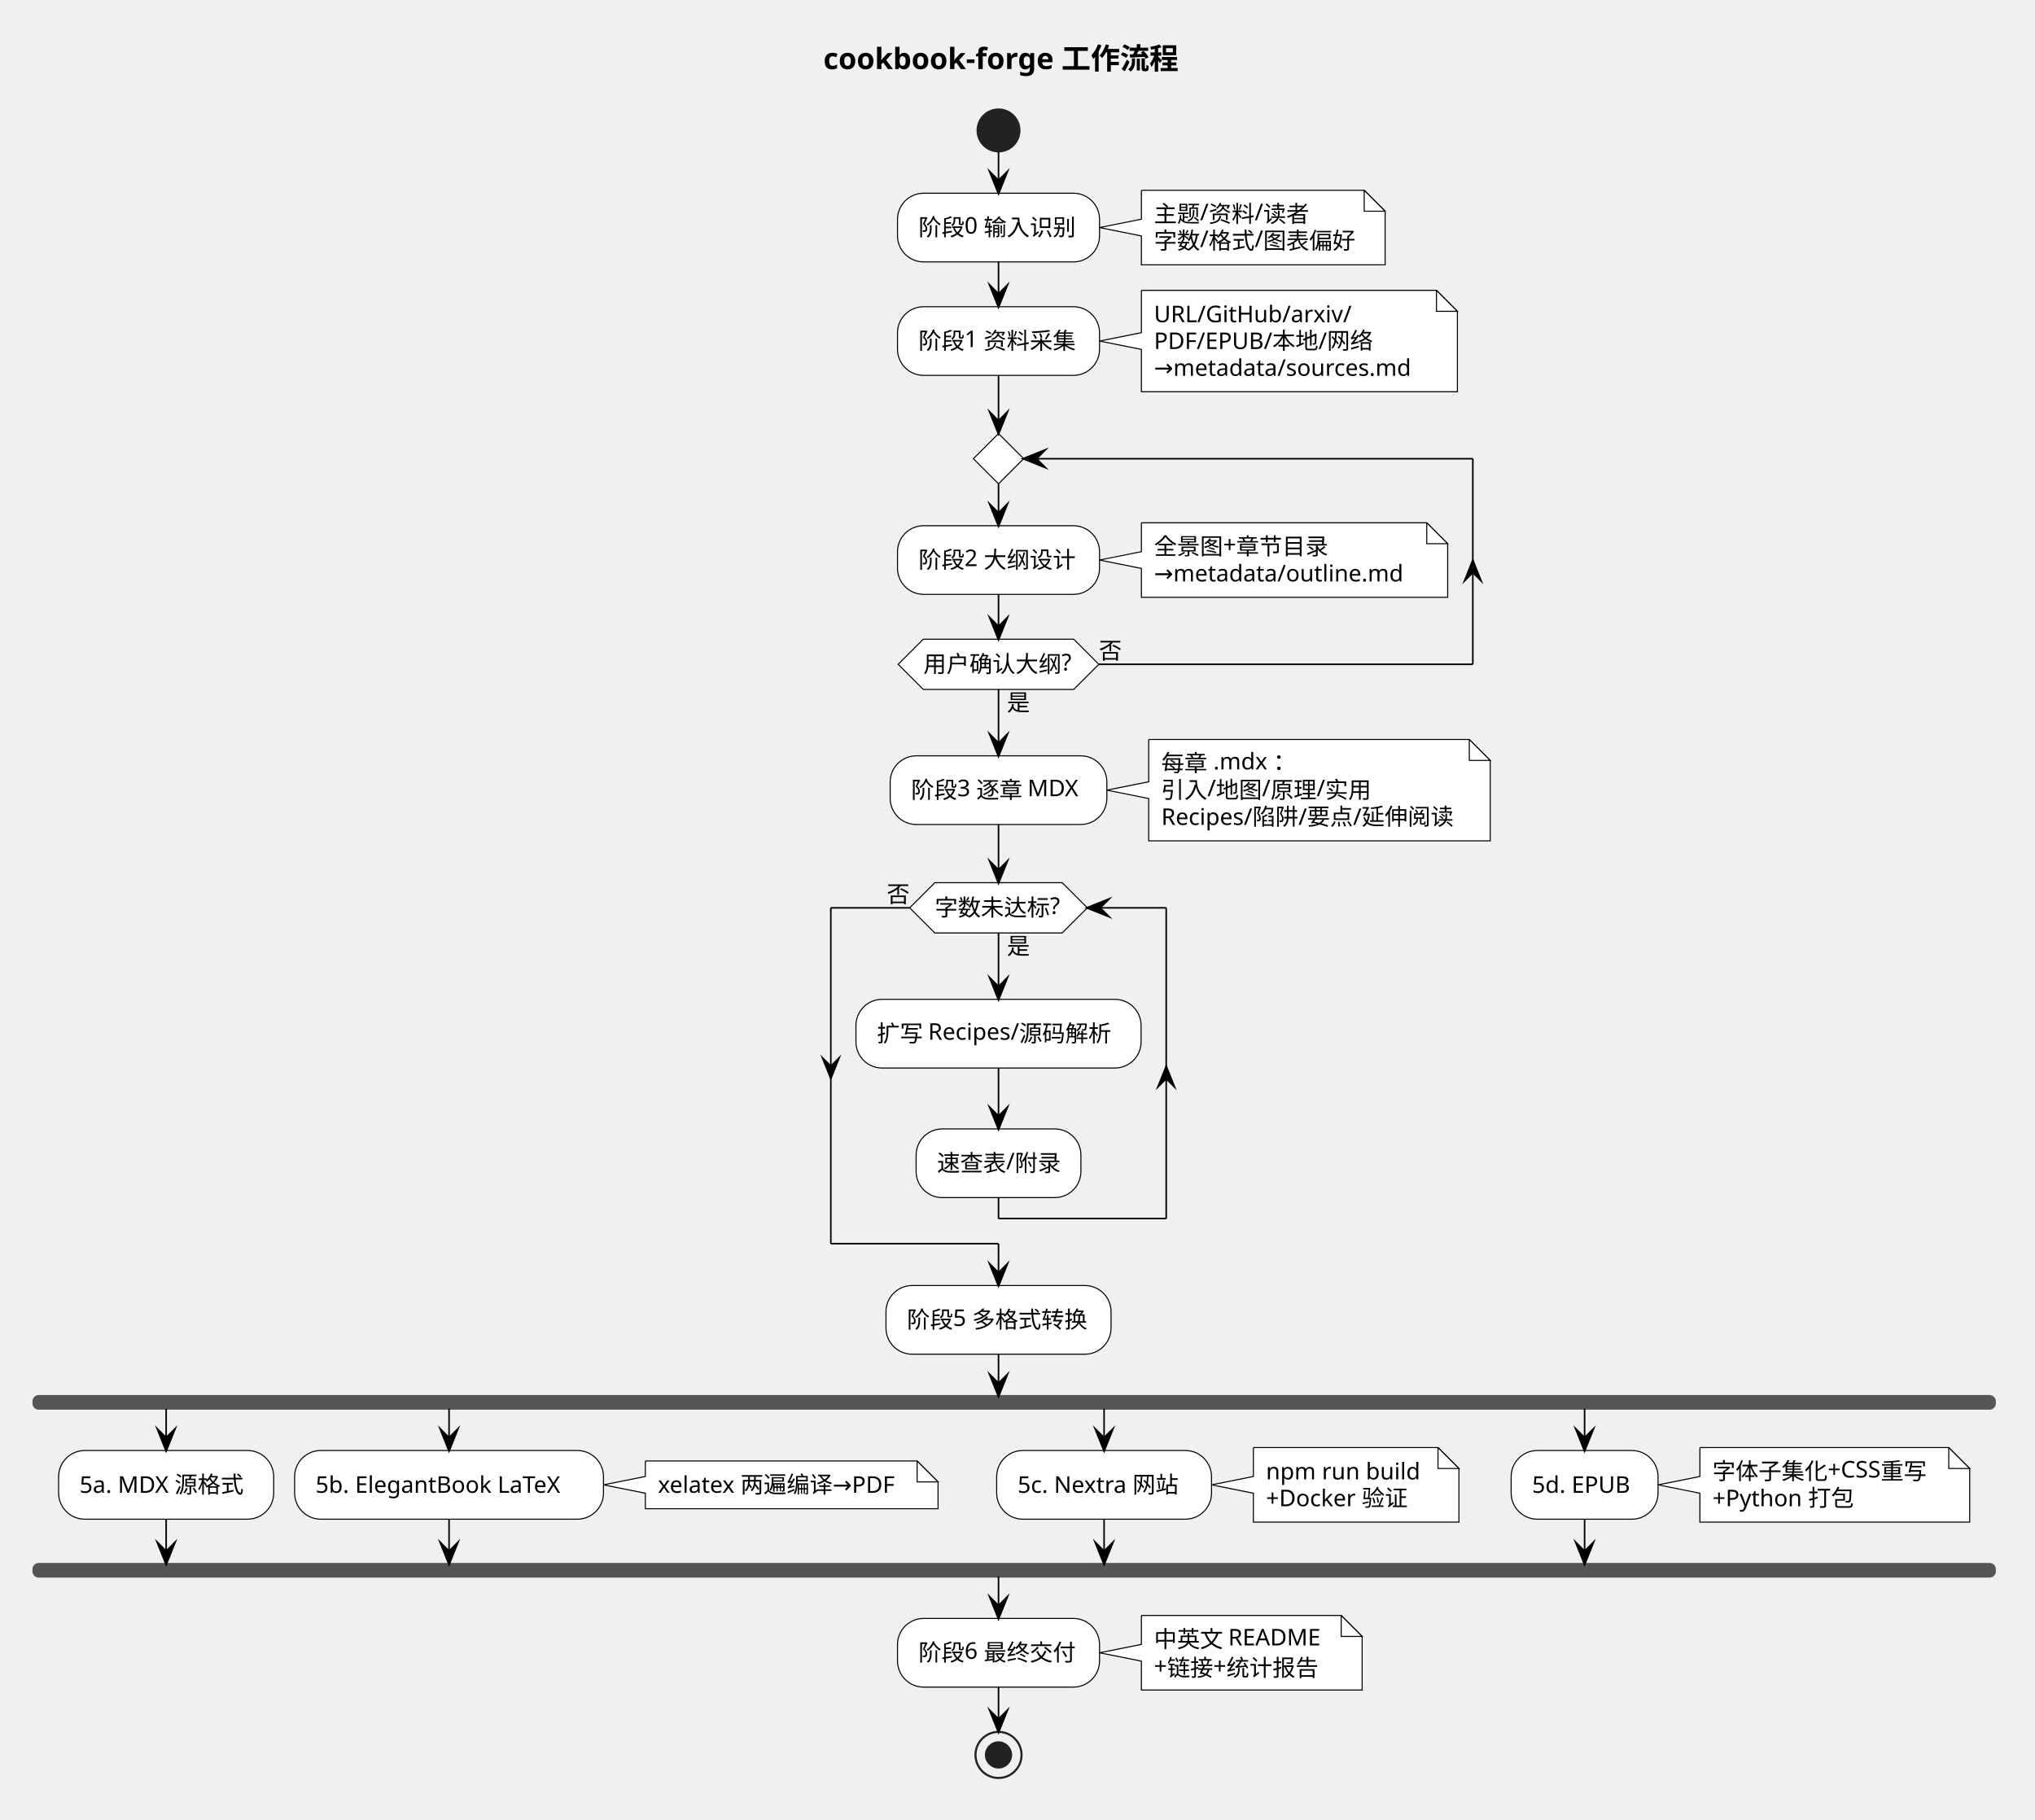
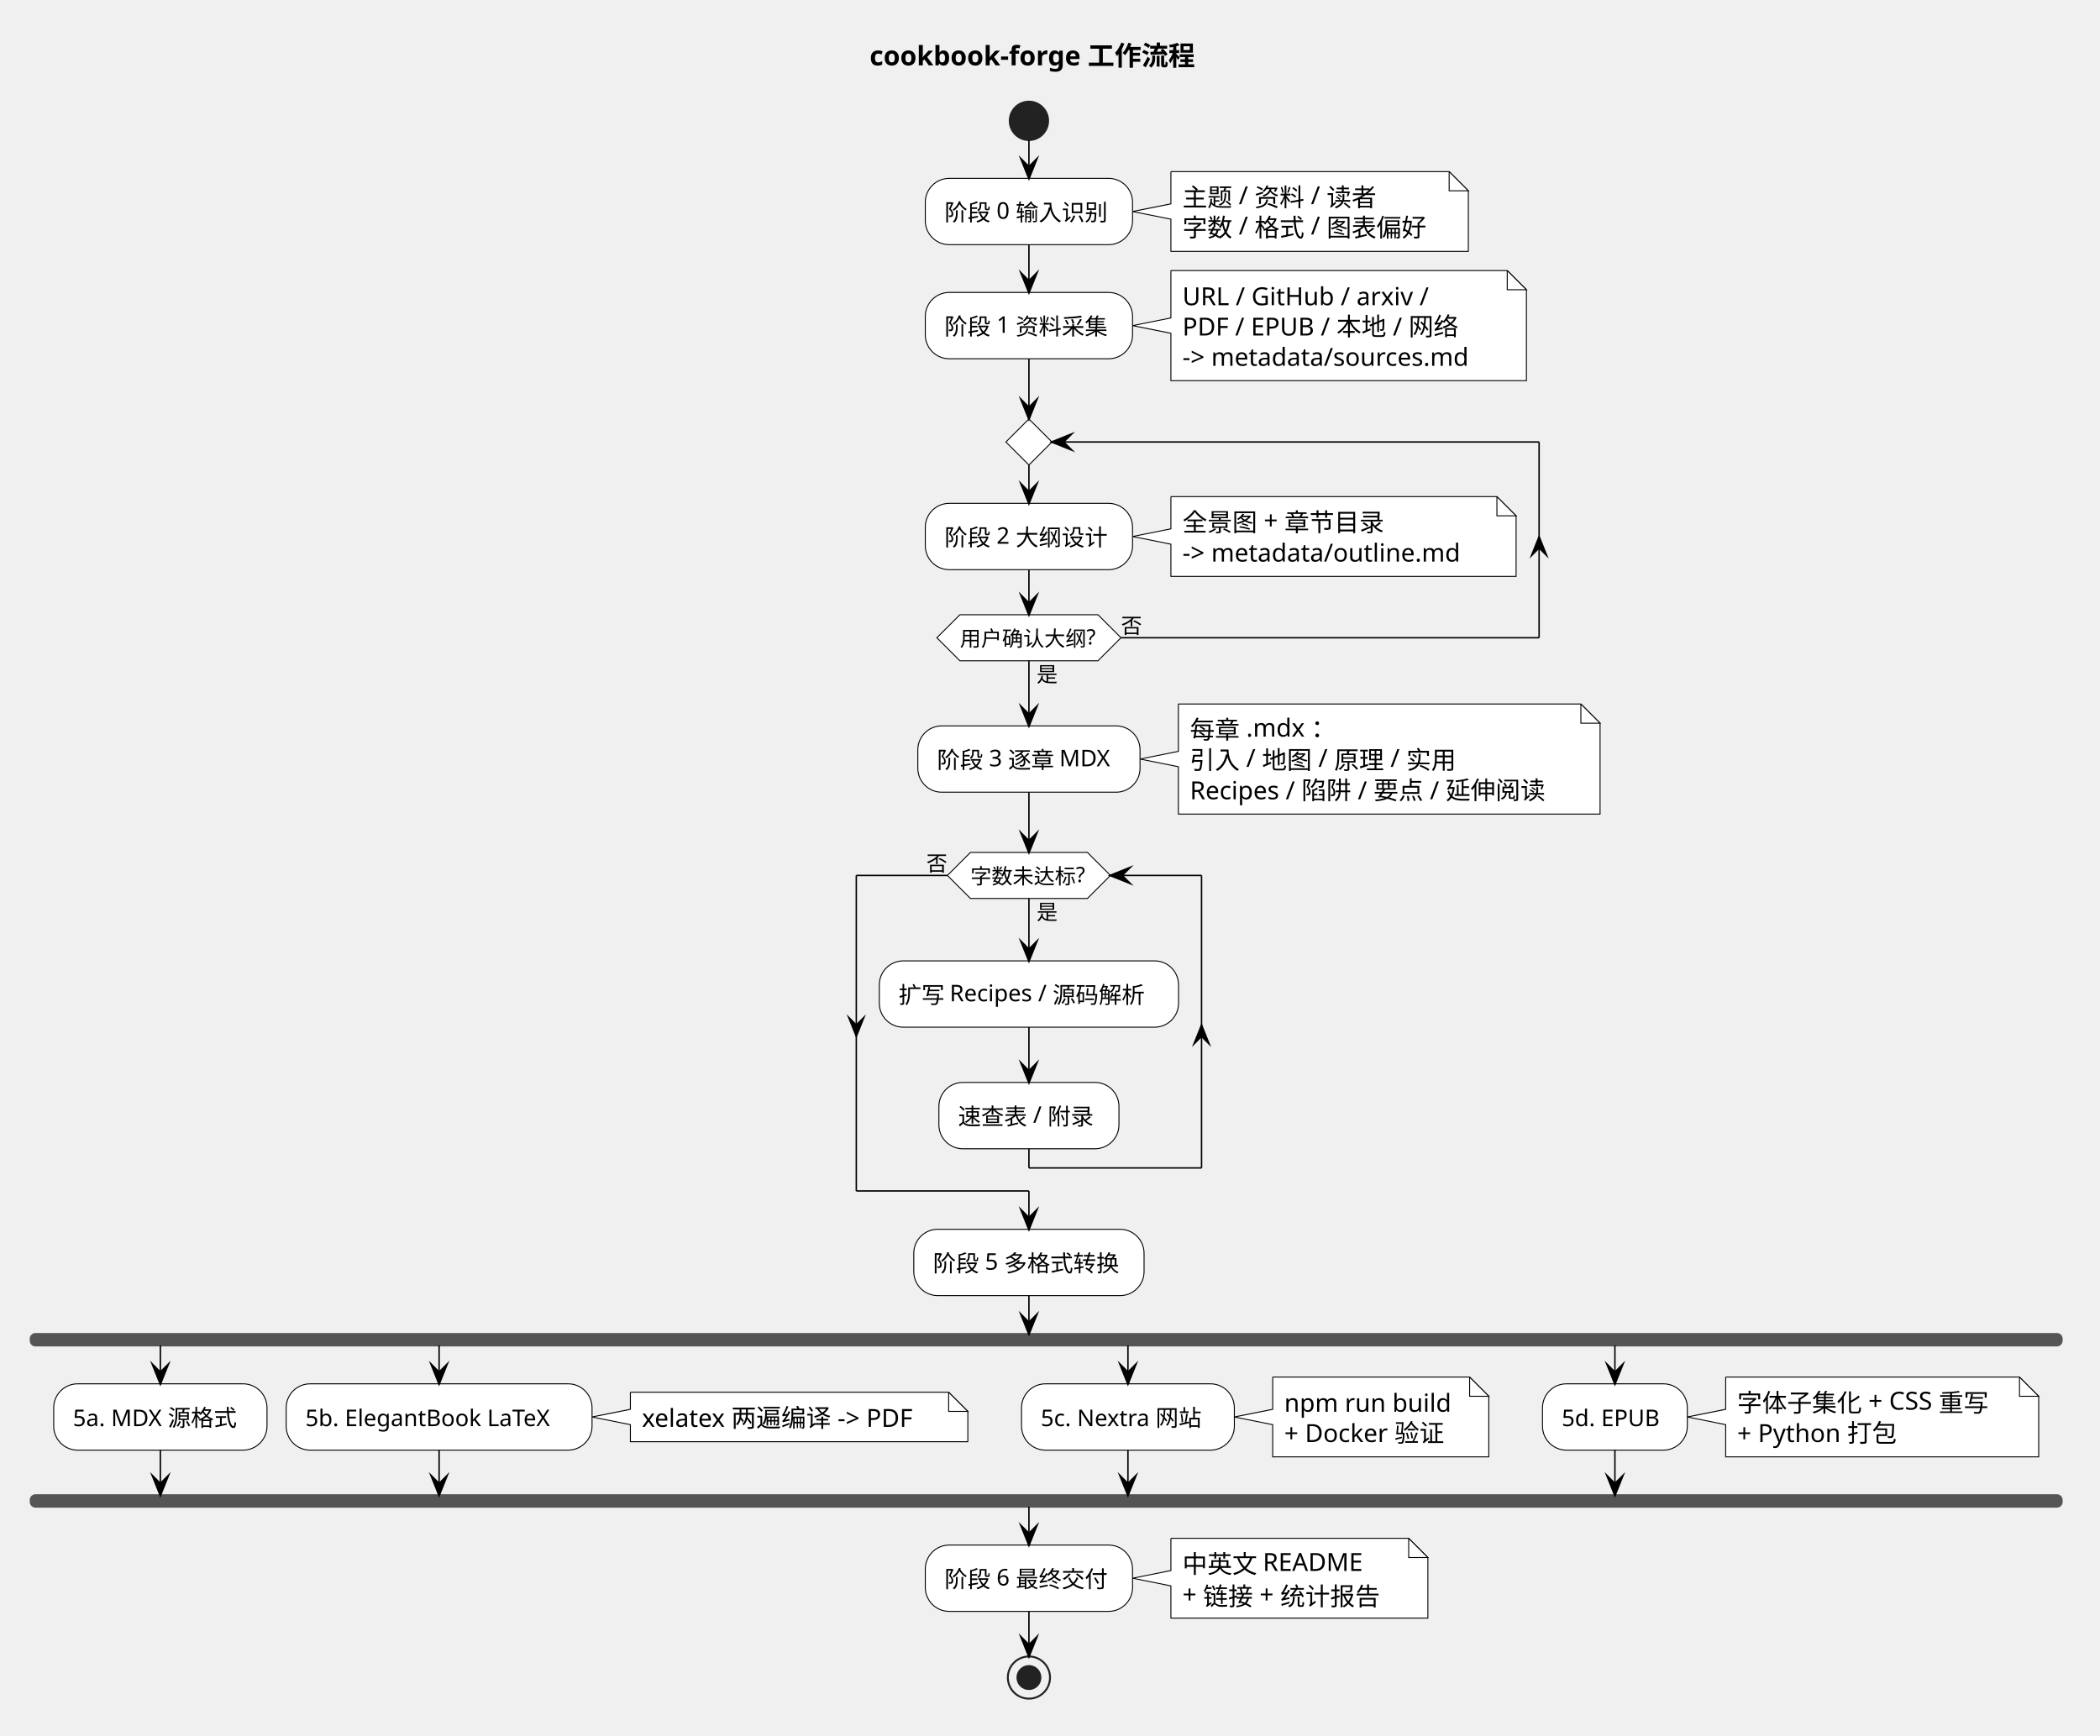
- <svg xmlns="http://www.w3.org/2000/svg" contentStyleType="text/css" data-diagram-type="ACTIVITY" height="869px" preserveAspectRatio="none" style="width:972px;height:869px;background:#FFFFFF;" version="1.1" viewBox="0 0 972 869" width="972px" zoomAndPan="magnify">
+ <svg xmlns="http://www.w3.org/2000/svg" contentStyleType="text/css" data-diagram-type="ACTIVITY" height="905px" preserveAspectRatio="none" style="width:1095px;height:905px;background:#FFFFFF;" version="1.1" viewBox="0 0 1095 905" width="1095px" zoomAndPan="magnify">
  <defs />
  <g>
-     <g class="title" data-source-line="17">
-       <text fill="#000000" font-family="'WenQuanYi Micro Hei'" font-size="14" font-weight="700" lengthAdjust="spacing" textLength="184.228" x="393.29" y="32.995">cookbook-forge 工作流程</text>
+     <g class="title" data-source-line="16">
+       <text fill="#000000" font-family="'WenQuanYi Micro Hei'" font-size="14" font-weight="700" lengthAdjust="spacing" textLength="186.081" x="453.471" y="34.075">cookbook-forge 工作流程</text>
    </g>
-     <ellipse cx="476.933" cy="62.297" fill="#222222" rx="10" ry="10" style="stroke:#222222;stroke-width:1;" />
-     <path d="M545.181,90.894 L545.181,104.699 L525.181,108.699 L545.181,112.699 L545.181,126.504 A0,0 0 0 0 545.181,126.504 L661.592,126.504 A0,0 0 0 0 661.592,126.504 L661.592,100.894 L651.592,90.894 L545.181,90.894 A0,0 0 0 0 545.181,90.894" fill="#FFFFFF" style="stroke:#000000;stroke-width:0.5;" />
-     <path d="M651.592,90.894 L651.592,100.894 L661.592,100.894 L651.592,90.894" fill="#FFFFFF" style="stroke:#000000;stroke-width:0.5;" />
-     <text fill="#000000" font-family="'WenQuanYi Micro Hei'" font-size="11" lengthAdjust="spacing" textLength="73.412" x="551.181" y="106.105">主题/资料/读者</text>
-     <text fill="#000000" font-family="'WenQuanYi Micro Hei'" font-size="11" lengthAdjust="spacing" textLength="95.412" x="551.181" y="118.91">字数/格式/图表偏好</text>
-     <rect fill="#FFFFFF" height="32.805" rx="12.5" ry="12.5" style="stroke:#000000;stroke-width:0.5;" width="96.495" x="428.686" y="92.297" />
-     <text fill="#000000" font-family="'WenQuanYi Micro Hei'" font-size="11" lengthAdjust="spacing" textLength="76.495" x="438.686" y="112.507">阶段0 输入识别</text>
-     <path d="M545.181,138.699 L545.181,158.906 L525.181,162.906 L545.181,166.906 L545.181,187.113 A0,0 0 0 0 545.181,187.113 L696.113,187.113 A0,0 0 0 0 696.113,187.113 L696.113,148.699 L686.113,138.699 L545.181,138.699 A0,0 0 0 0 545.181,138.699" fill="#FFFFFF" style="stroke:#000000;stroke-width:0.5;" />
-     <path d="M686.113,138.699 L686.113,148.699 L696.113,148.699 L686.113,138.699" fill="#FFFFFF" style="stroke:#000000;stroke-width:0.5;" />
-     <text fill="#000000" font-family="'WenQuanYi Micro Hei'" font-size="11" lengthAdjust="spacing" textLength="98.398" x="551.181" y="153.91">URL/GitHub/arxiv/</text>
-     <text fill="#000000" font-family="'WenQuanYi Micro Hei'" font-size="11" lengthAdjust="spacing" textLength="105.73" x="551.181" y="166.714">PDF/EPUB/本地/网络</text>
-     <text fill="#000000" font-family="'WenQuanYi Micro Hei'" font-size="11" lengthAdjust="spacing" textLength="129.932" x="551.181" y="179.519">→metadata/sources.md</text>
-     <rect fill="#FFFFFF" height="32.805" rx="12.5" ry="12.5" style="stroke:#000000;stroke-width:0.5;" width="96.495" x="428.686" y="146.504" />
-     <text fill="#000000" font-family="'WenQuanYi Micro Hei'" font-size="11" lengthAdjust="spacing" textLength="76.495" x="438.686" y="166.714">阶段1 资料采集</text>
-     <path d="M545.181,249.711 L545.181,263.516 L525.181,267.516 L545.181,271.516 L545.181,285.32 A0,0 0 0 0 545.181,285.32 L691.477,285.32 A0,0 0 0 0 691.477,285.32 L691.477,259.711 L681.477,249.711 L545.181,249.711 A0,0 0 0 0 545.181,249.711" fill="#FFFFFF" style="stroke:#000000;stroke-width:0.5;" />
-     <path d="M681.477,249.711 L681.477,259.711 L691.477,259.711 L681.477,249.711" fill="#FFFFFF" style="stroke:#000000;stroke-width:0.5;" />
-     <text fill="#000000" font-family="'WenQuanYi Micro Hei'" font-size="11" lengthAdjust="spacing" textLength="86.216" x="551.181" y="264.921">全景图+章节目录</text>
-     <text fill="#000000" font-family="'WenQuanYi Micro Hei'" font-size="11" lengthAdjust="spacing" textLength="125.297" x="551.181" y="277.726">→metadata/outline.md</text>
-     <rect fill="#FFFFFF" height="32.805" rx="12.5" ry="12.5" style="stroke:#000000;stroke-width:0.5;" width="96.495" x="428.686" y="251.113" />
-     <text fill="#000000" font-family="'WenQuanYi Micro Hei'" font-size="11" lengthAdjust="spacing" textLength="76.495" x="438.686" y="271.324">阶段2 大纲设计</text>
-     <polygon fill="#FFFFFF" points="476.933,207.113,488.933,219.113,476.933,231.113,464.933,219.113,476.933,207.113" style="stroke:#000000;stroke-width:0.5;stroke-linejoin:miter;stroke-miterlimit:10;" />
-     <polygon fill="#FFFFFF" points="441.014,305.32,512.852,305.32,524.852,317.32,512.852,329.32,441.014,329.32,429.014,317.32,441.014,305.32" style="stroke:#000000;stroke-width:0.5;stroke-linejoin:miter;stroke-miterlimit:10;" />
-     <text fill="#000000" font-family="'WenQuanYi Micro Hei'" font-size="11" lengthAdjust="spacing" textLength="11" x="480.933" y="339.531">是</text>
-     <text fill="#000000" font-family="'WenQuanYi Micro Hei'" font-size="11" lengthAdjust="spacing" textLength="71.838" x="441.014" y="321.128">用户确认大纲?</text>
-     <text fill="#000000" font-family="'WenQuanYi Micro Hei'" font-size="11" lengthAdjust="spacing" textLength="11" x="524.852" y="314.726">否</text>
-     <path d="M548.677,353.226 L548.677,373.433 L528.677,377.433 L548.677,381.433 L548.677,401.64 A0,0 0 0 0 548.677,401.64 L711.79,401.64 A0,0 0 0 0 711.79,401.64 L711.79,363.226 L701.79,353.226 L548.677,353.226 A0,0 0 0 0 548.677,353.226" fill="#FFFFFF" style="stroke:#000000;stroke-width:0.5;" />
-     <path d="M701.79,353.226 L701.79,363.226 L711.79,363.226 L701.79,353.226" fill="#FFFFFF" style="stroke:#000000;stroke-width:0.5;" />
-     <text fill="#000000" font-family="'WenQuanYi Micro Hei'" font-size="11" lengthAdjust="spacing" textLength="64.201" x="554.677" y="368.437">每章 .mdx：</text>
-     <text fill="#000000" font-family="'WenQuanYi Micro Hei'" font-size="11" lengthAdjust="spacing" textLength="99.118" x="554.677" y="381.241">引入/地图/原理/实用</text>
-     <text fill="#000000" font-family="'WenQuanYi Micro Hei'" font-size="11" lengthAdjust="spacing" textLength="142.113" x="554.677" y="394.046">Recipes/陷阱/要点/延伸阅读</text>
-     <rect fill="#FFFFFF" height="32.805" rx="12.5" ry="12.5" style="stroke:#000000;stroke-width:0.5;" width="103.488" x="425.189" y="361.031" />
-     <text fill="#000000" font-family="'WenQuanYi Micro Hei'" font-size="11" lengthAdjust="spacing" textLength="83.488" x="435.189" y="381.241">阶段3 逐章 MDX</text>
-     <rect fill="#FFFFFF" height="32.805" rx="12.5" ry="12.5" style="stroke:#000000;stroke-width:0.5;" width="136.198" x="408.834" y="477.351" />
-     <text fill="#000000" font-family="'WenQuanYi Micro Hei'" font-size="11" lengthAdjust="spacing" textLength="116.198" x="418.834" y="497.561">扩写 Recipes/源码解析</text>
-     <rect fill="#FFFFFF" height="32.805" rx="12.5" ry="12.5" style="stroke:#000000;stroke-width:0.5;" width="78.706" x="437.58" y="539.253" />
-     <text fill="#000000" font-family="'WenQuanYi Micro Hei'" font-size="11" lengthAdjust="spacing" textLength="58.706" x="447.58" y="559.463">速查表/附录</text>
-     <polygon fill="#FFFFFF" points="446.514,421.64,507.352,421.64,519.352,433.64,507.352,445.64,446.514,445.64,434.514,433.64,446.514,421.64" style="stroke:#000000;stroke-width:0.5;stroke-linejoin:miter;stroke-miterlimit:10;" />
-     <text fill="#000000" font-family="'WenQuanYi Micro Hei'" font-size="11" lengthAdjust="spacing" textLength="11" x="480.933" y="455.851">是</text>
-     <text fill="#000000" font-family="'WenQuanYi Micro Hei'" font-size="11" lengthAdjust="spacing" textLength="60.838" x="446.514" y="437.448">字数未达标?</text>
-     <text fill="#000000" font-family="'WenQuanYi Micro Hei'" font-size="11" lengthAdjust="spacing" textLength="11" x="423.514" y="431.046">否</text>
-     <rect fill="#FFFFFF" height="32.805" rx="12.5" ry="12.5" style="stroke:#000000;stroke-width:0.5;" width="107.495" x="423.186" y="614.058" />
-     <text fill="#000000" font-family="'WenQuanYi Micro Hei'" font-size="11" lengthAdjust="spacing" textLength="87.495" x="433.186" y="634.268">阶段5 多格式转换</text>
-     <rect fill="#555555" height="6" rx="2.5" ry="2.5" style="stroke:#555555;stroke-width:1;" width="936.807" x="16" y="666.862" />
-     <rect fill="#FFFFFF" height="32.805" rx="12.5" ry="12.5" style="stroke:#000000;stroke-width:0.5;" width="102.725" x="28" y="692.862" />
-     <text fill="#000000" font-family="'WenQuanYi Micro Hei'" font-size="11" lengthAdjust="spacing" textLength="82.725" x="38" y="713.073">5a. MDX 源格式</text>
-     <path d="M308.246,697.862 L308.246,705.265 L288.246,709.265 L308.246,713.265 L308.246,720.667 A0,0 0 0 0 308.246,720.667 L448.054,720.667 A0,0 0 0 0 448.054,720.667 L448.054,707.862 L438.054,697.862 L308.246,697.862 A0,0 0 0 0 308.246,697.862" fill="#FFFFFF" style="stroke:#000000;stroke-width:0.5;" />
-     <path d="M438.054,697.862 L438.054,707.862 L448.054,707.862 L438.054,697.862" fill="#FFFFFF" style="stroke:#000000;stroke-width:0.5;" />
-     <text fill="#000000" font-family="'WenQuanYi Micro Hei'" font-size="11" lengthAdjust="spacing" textLength="118.808" x="314.246" y="713.073">xelatex 两遍编译→PDF</text>
-     <rect fill="#FFFFFF" height="32.805" rx="12.5" ry="12.5" style="stroke:#000000;stroke-width:0.5;" width="147.52" x="140.725" y="692.862" />
-     <text fill="#000000" font-family="'WenQuanYi Micro Hei'" font-size="11" lengthAdjust="spacing" textLength="127.52" x="150.725" y="713.073">5b. ElegantBook LaTeX</text>
-     <path d="M598.672,691.46 L598.672,705.265 L578.672,709.265 L598.672,713.265 L598.672,727.069 A0,0 0 0 0 598.672,727.069 L696.849,727.069 A0,0 0 0 0 696.849,727.069 L696.849,701.46 L686.849,691.46 L598.672,691.46 A0,0 0 0 0 598.672,691.46" fill="#FFFFFF" style="stroke:#000000;stroke-width:0.5;" />
-     <path d="M686.849,691.46 L686.849,701.46 L696.849,701.46 L686.849,691.46" fill="#FFFFFF" style="stroke:#000000;stroke-width:0.5;" />
-     <text fill="#000000" font-family="'WenQuanYi Micro Hei'" font-size="11" lengthAdjust="spacing" textLength="77.177" x="604.672" y="706.67">npm run build</text>
-     <text fill="#000000" font-family="'WenQuanYi Micro Hei'" font-size="11" lengthAdjust="spacing" textLength="73.621" x="604.672" y="719.475">+Docker 验证</text>
-     <rect fill="#FFFFFF" height="32.805" rx="12.5" ry="12.5" style="stroke:#000000;stroke-width:0.5;" width="102.618" x="476.054" y="692.862" />
-     <text fill="#000000" font-family="'WenQuanYi Micro Hei'" font-size="11" lengthAdjust="spacing" textLength="82.618" x="486.054" y="713.073">5c. Nextra 网站</text>
-     <path d="M811.946,691.46 L811.946,705.265 L791.946,709.265 L811.946,713.265 L811.946,727.069 A0,0 0 0 0 811.946,727.069 L940.807,727.069 A0,0 0 0 0 940.807,727.069 L940.807,701.46 L930.807,691.46 L811.946,691.46 A0,0 0 0 0 811.946,691.46" fill="#FFFFFF" style="stroke:#000000;stroke-width:0.5;" />
-     <path d="M930.807,691.46 L930.807,701.46 L940.807,701.46 L930.807,691.46" fill="#FFFFFF" style="stroke:#000000;stroke-width:0.5;" />
-     <text fill="#000000" font-family="'WenQuanYi Micro Hei'" font-size="11" lengthAdjust="spacing" textLength="107.862" x="817.946" y="706.67">字体子集化+CSS重写</text>
-     <text fill="#000000" font-family="'WenQuanYi Micro Hei'" font-size="11" lengthAdjust="spacing" textLength="72.843" x="817.946" y="719.475">+Python 打包</text>
-     <rect fill="#FFFFFF" height="32.805" rx="12.5" ry="12.5" style="stroke:#000000;stroke-width:0.5;" width="70.155" x="721.79" y="692.862" />
-     <text fill="#000000" font-family="'WenQuanYi Micro Hei'" font-size="11" lengthAdjust="spacing" textLength="50.155" x="731.79" y="713.073">5d. EPUB</text>
-     <rect fill="#555555" height="6" rx="2.5" ry="2.5" style="stroke:#555555;stroke-width:1;" width="936.807" x="16" y="747.069" />
-     <path d="M545.181,771.667 L545.181,785.472 L525.181,789.472 L545.181,793.472 L545.181,807.276 A0,0 0 0 0 545.181,807.276 L650.614,807.276 A0,0 0 0 0 650.614,807.276 L650.614,781.667 L640.614,771.667 L545.181,771.667 A0,0 0 0 0 545.181,771.667" fill="#FFFFFF" style="stroke:#000000;stroke-width:0.5;" />
-     <path d="M640.614,771.667 L640.614,781.667 L650.614,781.667 L640.614,771.667" fill="#FFFFFF" style="stroke:#000000;stroke-width:0.5;" />
-     <text fill="#000000" font-family="'WenQuanYi Micro Hei'" font-size="11" lengthAdjust="spacing" textLength="83.526" x="551.181" y="786.877">中英文 README</text>
-     <text fill="#000000" font-family="'WenQuanYi Micro Hei'" font-size="11" lengthAdjust="spacing" textLength="84.433" x="551.181" y="799.682">+链接+统计报告</text>
-     <rect fill="#FFFFFF" height="32.805" rx="12.5" ry="12.5" style="stroke:#000000;stroke-width:0.5;" width="96.495" x="428.686" y="773.069" />
-     <text fill="#000000" font-family="'WenQuanYi Micro Hei'" font-size="11" lengthAdjust="spacing" textLength="76.495" x="438.686" y="793.28">阶段6 最终交付</text>
-     <ellipse cx="476.933" cy="838.276" fill="none" rx="11" ry="11" style="stroke:#222222;stroke-width:1;" />
-     <ellipse cx="476.933" cy="838.276" fill="#222222" rx="6" ry="6" style="stroke:#222222;stroke-width:1;" />
-     <line style="stroke:#000000;stroke-width:0.75;" x1="476.933" x2="476.933" y1="72.297" y2="92.297" />
-     <polygon fill="#000000" points="472.933,82.297,476.933,92.297,480.933,82.297,476.933,86.297" style="stroke:#000000;stroke-width:1;stroke-linejoin:miter;stroke-miterlimit:10;" />
-     <line style="stroke:#000000;stroke-width:0.75;" x1="476.933" x2="476.933" y1="125.102" y2="146.504" />
-     <polygon fill="#000000" points="472.933,136.504,476.933,146.504,480.933,136.504,476.933,140.504" style="stroke:#000000;stroke-width:1;stroke-linejoin:miter;stroke-miterlimit:10;" />
-     <line style="stroke:#000000;stroke-width:0.75;" x1="476.933" x2="476.933" y1="231.113" y2="251.113" />
-     <polygon fill="#000000" points="472.933,241.113,476.933,251.113,480.933,241.113,476.933,245.113" style="stroke:#000000;stroke-width:1;stroke-linejoin:miter;stroke-miterlimit:10;" />
-     <line style="stroke:#000000;stroke-width:0.75;" x1="524.852" x2="703.477" y1="317.32" y2="317.32" />
-     <polygon fill="#000000" points="699.477,277.516,703.477,267.516,707.477,277.516,703.477,273.516" style="stroke:#000000;stroke-width:0.75;stroke-linejoin:miter;stroke-miterlimit:10;" />
-     <line style="stroke:#000000;stroke-width:0.75;" x1="703.477" x2="703.477" y1="219.113" y2="317.32" />
-     <line style="stroke:#000000;stroke-width:0.75;" x1="703.477" x2="488.933" y1="219.113" y2="219.113" />
-     <polygon fill="#000000" points="498.933,215.113,488.933,219.113,498.933,223.113,494.933,219.113" style="stroke:#000000;stroke-width:1;stroke-linejoin:miter;stroke-miterlimit:10;" />
-     <line style="stroke:#000000;stroke-width:0.75;" x1="476.933" x2="476.933" y1="283.918" y2="305.32" />
-     <polygon fill="#000000" points="472.933,295.32,476.933,305.32,480.933,295.32,476.933,299.32" style="stroke:#000000;stroke-width:1;stroke-linejoin:miter;stroke-miterlimit:10;" />
-     <line style="stroke:#000000;stroke-width:0.75;" x1="476.933" x2="476.933" y1="179.309" y2="207.113" />
-     <polygon fill="#000000" points="472.933,197.113,476.933,207.113,480.933,197.113,476.933,201.113" style="stroke:#000000;stroke-width:1;stroke-linejoin:miter;stroke-miterlimit:10;" />
-     <line style="stroke:#000000;stroke-width:0.75;" x1="476.933" x2="476.933" y1="329.32" y2="361.031" />
-     <polygon fill="#000000" points="472.933,351.031,476.933,361.031,480.933,351.031,476.933,355.031" style="stroke:#000000;stroke-width:1;stroke-linejoin:miter;stroke-miterlimit:10;" />
-     <line style="stroke:#000000;stroke-width:0.75;" x1="476.933" x2="476.933" y1="510.155" y2="539.253" />
-     <polygon fill="#000000" points="472.933,529.253,476.933,539.253,480.933,529.253,476.933,533.253" style="stroke:#000000;stroke-width:1;stroke-linejoin:miter;stroke-miterlimit:10;" />
-     <line style="stroke:#000000;stroke-width:0.75;" x1="476.933" x2="476.933" y1="445.64" y2="477.351" />
-     <polygon fill="#000000" points="472.933,467.351,476.933,477.351,480.933,467.351,476.933,471.351" style="stroke:#000000;stroke-width:1;stroke-linejoin:miter;stroke-miterlimit:10;" />
-     <line style="stroke:#000000;stroke-width:0.75;" x1="476.933" x2="476.933" y1="572.058" y2="582.058" />
-     <line style="stroke:#000000;stroke-width:0.75;" x1="476.933" x2="557.032" y1="582.058" y2="582.058" />
-     <polygon fill="#000000" points="553.032,519.253,557.032,509.253,561.032,519.253,557.032,515.253" style="stroke:#000000;stroke-width:0.75;stroke-linejoin:miter;stroke-miterlimit:10;" />
-     <line style="stroke:#000000;stroke-width:0.75;" x1="557.032" x2="557.032" y1="433.64" y2="582.058" />
-     <line style="stroke:#000000;stroke-width:0.75;" x1="557.032" x2="519.352" y1="433.64" y2="433.64" />
-     <polygon fill="#000000" points="529.352,429.64,519.352,433.64,529.352,437.64,525.352,433.64" style="stroke:#000000;stroke-width:1;stroke-linejoin:miter;stroke-miterlimit:10;" />
-     <line style="stroke:#000000;stroke-width:0.75;" x1="434.514" x2="396.834" y1="433.64" y2="433.64" />
-     <polygon fill="#000000" points="392.834,505.253,396.834,515.253,400.834,505.253,396.834,509.253" style="stroke:#000000;stroke-width:0.75;stroke-linejoin:miter;stroke-miterlimit:10;" />
-     <line style="stroke:#000000;stroke-width:0.75;" x1="396.834" x2="396.834" y1="433.64" y2="594.058" />
-     <line style="stroke:#000000;stroke-width:0.75;" x1="396.834" x2="476.933" y1="594.058" y2="594.058" />
-     <line style="stroke:#000000;stroke-width:0.75;" x1="476.933" x2="476.933" y1="594.058" y2="614.058" />
-     <polygon fill="#000000" points="472.933,604.058,476.933,614.058,480.933,604.058,476.933,608.058" style="stroke:#000000;stroke-width:1;stroke-linejoin:miter;stroke-miterlimit:10;" />
-     <line style="stroke:#000000;stroke-width:0.75;" x1="476.933" x2="476.933" y1="393.835" y2="421.64" />
-     <polygon fill="#000000" points="472.933,411.64,476.933,421.64,480.933,411.64,476.933,415.64" style="stroke:#000000;stroke-width:1;stroke-linejoin:miter;stroke-miterlimit:10;" />
-     <line style="stroke:#000000;stroke-width:0.75;" x1="79.363" x2="79.363" y1="672.862" y2="692.862" />
-     <polygon fill="#000000" points="75.363,682.862,79.363,692.862,83.363,682.862,79.363,686.862" style="stroke:#000000;stroke-width:1;stroke-linejoin:miter;stroke-miterlimit:10;" />
-     <line style="stroke:#000000;stroke-width:0.75;" x1="214.486" x2="214.486" y1="672.862" y2="692.862" />
-     <polygon fill="#000000" points="210.486,682.862,214.486,692.862,218.486,682.862,214.486,686.862" style="stroke:#000000;stroke-width:1;stroke-linejoin:miter;stroke-miterlimit:10;" />
-     <line style="stroke:#000000;stroke-width:0.75;" x1="527.363" x2="527.363" y1="672.862" y2="692.862" />
-     <polygon fill="#000000" points="523.363,682.862,527.363,692.862,531.363,682.862,527.363,686.862" style="stroke:#000000;stroke-width:1;stroke-linejoin:miter;stroke-miterlimit:10;" />
-     <line style="stroke:#000000;stroke-width:0.75;" x1="756.868" x2="756.868" y1="672.862" y2="692.862" />
-     <polygon fill="#000000" points="752.868,682.862,756.868,692.862,760.868,682.862,756.868,686.862" style="stroke:#000000;stroke-width:1;stroke-linejoin:miter;stroke-miterlimit:10;" />
-     <line style="stroke:#000000;stroke-width:0.75;" x1="79.363" x2="79.363" y1="725.667" y2="747.069" />
-     <polygon fill="#000000" points="75.363,737.069,79.363,747.069,83.363,737.069,79.363,741.069" style="stroke:#000000;stroke-width:1;stroke-linejoin:miter;stroke-miterlimit:10;" />
-     <line style="stroke:#000000;stroke-width:0.75;" x1="214.486" x2="214.486" y1="725.667" y2="747.069" />
-     <polygon fill="#000000" points="210.486,737.069,214.486,747.069,218.486,737.069,214.486,741.069" style="stroke:#000000;stroke-width:1;stroke-linejoin:miter;stroke-miterlimit:10;" />
-     <line style="stroke:#000000;stroke-width:0.75;" x1="527.363" x2="527.363" y1="725.667" y2="747.069" />
-     <polygon fill="#000000" points="523.363,737.069,527.363,747.069,531.363,737.069,527.363,741.069" style="stroke:#000000;stroke-width:1;stroke-linejoin:miter;stroke-miterlimit:10;" />
-     <line style="stroke:#000000;stroke-width:0.75;" x1="756.868" x2="756.868" y1="725.667" y2="747.069" />
-     <polygon fill="#000000" points="752.868,737.069,756.868,747.069,760.868,737.069,756.868,741.069" style="stroke:#000000;stroke-width:1;stroke-linejoin:miter;stroke-miterlimit:10;" />
-     <line style="stroke:#000000;stroke-width:0.75;" x1="476.933" x2="476.933" y1="646.862" y2="666.862" />
-     <polygon fill="#000000" points="472.933,656.862,476.933,666.862,480.933,656.862,476.933,660.862" style="stroke:#000000;stroke-width:1;stroke-linejoin:miter;stroke-miterlimit:10;" />
-     <line style="stroke:#000000;stroke-width:0.75;" x1="476.933" x2="476.933" y1="753.069" y2="773.069" />
-     <polygon fill="#000000" points="472.933,763.069,476.933,773.069,480.933,763.069,476.933,767.069" style="stroke:#000000;stroke-width:1;stroke-linejoin:miter;stroke-miterlimit:10;" />
-     <line style="stroke:#000000;stroke-width:0.75;" x1="476.933" x2="476.933" y1="805.874" y2="827.276" />
-     <polygon fill="#000000" points="472.933,817.276,476.933,827.276,480.933,817.276,476.933,821.276" style="stroke:#000000;stroke-width:1;stroke-linejoin:miter;stroke-miterlimit:10;" />
+     <ellipse cx="536.511" cy="63.015" fill="#222222" rx="10" ry="10" style="stroke:#222222;stroke-width:1;" />
+     <path d="M610.545,89.507 L610.545,106.307 L590.545,110.307 L610.545,114.307 L610.545,131.106 A0,0 0 0 0 610.545,131.106 L765.633,131.106 A0,0 0 0 0 765.633,131.106 L765.633,99.507 L755.633,89.507 L610.545,89.507 A0,0 0 0 0 610.545,89.507" fill="#FFFFFF" style="stroke:#000000;stroke-width:0.5;" />
+     <path d="M755.633,89.507 L755.633,99.507 L765.633,99.507 L755.633,89.507" fill="#FFFFFF" style="stroke:#000000;stroke-width:0.5;" />
+     <text fill="#000000" font-family="'WenQuanYi Micro Hei'" font-size="13" lengthAdjust="spacing" textLength="108.088" x="616.545" y="107.577">主题 / 资料 / 读者</text>
+     <text fill="#000000" font-family="'WenQuanYi Micro Hei'" font-size="13" lengthAdjust="spacing" textLength="134.088" x="616.545" y="123.376">字数 / 格式 / 图表偏好</text>
+     <rect fill="#FFFFFF" height="34.584" rx="12.5" ry="12.5" style="stroke:#000000;stroke-width:0.5;" width="108.066" x="482.478" y="93.015" />
+     <text fill="#000000" font-family="'WenQuanYi Micro Hei'" font-size="12" lengthAdjust="spacing" textLength="88.066" x="492.478" y="115.079">阶段 0 输入识别</text>
+     <path d="M610.545,141.106 L610.545,165.805 L590.545,169.805 L610.545,173.805 L610.545,198.504 A0,0 0 0 0 610.545,198.504 L795.917,198.504 A0,0 0 0 0 795.917,198.504 L795.917,151.106 L785.917,141.106 L610.545,141.106 A0,0 0 0 0 610.545,141.106" fill="#FFFFFF" style="stroke:#000000;stroke-width:0.5;" />
+     <path d="M785.917,141.106 L785.917,151.106 L795.917,151.106 L785.917,141.106" fill="#FFFFFF" style="stroke:#000000;stroke-width:0.5;" />
+     <text fill="#000000" font-family="'WenQuanYi Micro Hei'" font-size="13" lengthAdjust="spacing" textLength="143.527" x="616.545" y="159.176">URL / GitHub / arxiv /</text>
+     <text fill="#000000" font-family="'WenQuanYi Micro Hei'" font-size="13" lengthAdjust="spacing" textLength="156.946" x="616.545" y="174.975">PDF / EPUB / 本地 / 网络</text>
+     <text fill="#000000" font-family="'WenQuanYi Micro Hei'" font-size="13" lengthAdjust="spacing" textLength="164.373" x="616.545" y="190.774">-&gt; metadata/sources.md</text>
+     <rect fill="#FFFFFF" height="34.584" rx="12.5" ry="12.5" style="stroke:#000000;stroke-width:0.5;" width="108.066" x="482.478" y="152.513" />
+     <text fill="#000000" font-family="'WenQuanYi Micro Hei'" font-size="12" lengthAdjust="spacing" textLength="88.066" x="492.478" y="174.577">阶段 1 资料采集</text>
+     <path d="M610.545,258.997 L610.545,275.796 L590.545,279.796 L610.545,283.796 L610.545,300.595 A0,0 0 0 0 610.545,300.595 L790.534,300.595 A0,0 0 0 0 790.534,300.595 L790.534,268.997 L780.534,258.997 L610.545,258.997 A0,0 0 0 0 610.545,258.997" fill="#FFFFFF" style="stroke:#000000;stroke-width:0.5;" />
+     <path d="M780.534,258.997 L780.534,268.997 L790.534,268.997 L780.534,258.997" fill="#FFFFFF" style="stroke:#000000;stroke-width:0.5;" />
+     <text fill="#000000" font-family="'WenQuanYi Micro Hei'" font-size="13" lengthAdjust="spacing" textLength="110.779" x="616.545" y="277.066">全景图 + 章节目录</text>
+     <text fill="#000000" font-family="'WenQuanYi Micro Hei'" font-size="13" lengthAdjust="spacing" textLength="158.99" x="616.545" y="292.866">-&gt; metadata/outline.md</text>
+     <rect fill="#FFFFFF" height="34.584" rx="12.5" ry="12.5" style="stroke:#000000;stroke-width:0.5;" width="108.066" x="482.478" y="262.504" />
+     <text fill="#000000" font-family="'WenQuanYi Micro Hei'" font-size="12" lengthAdjust="spacing" textLength="88.066" x="492.478" y="284.568">阶段 2 大纲设计</text>
+     <polygon fill="#FFFFFF" points="536.511,218.504,548.511,230.504,536.511,242.504,524.511,230.504,536.511,218.504" style="stroke:#000000;stroke-width:0.5;stroke-linejoin:miter;stroke-miterlimit:10;" />
+     <polygon fill="#FFFFFF" points="500.512,320.595,572.511,320.595,584.511,332.595,572.511,344.595,500.512,344.595,488.512,332.595,500.512,320.595" style="stroke:#000000;stroke-width:0.5;stroke-linejoin:miter;stroke-miterlimit:10;" />
+     <text fill="#000000" font-family="'WenQuanYi Micro Hei'" font-size="11" lengthAdjust="spacing" textLength="11" x="540.511" y="355.654">是</text>
+     <text fill="#000000" font-family="'WenQuanYi Micro Hei'" font-size="11" lengthAdjust="spacing" textLength="71.999" x="500.512" y="336.97">用户确认大纲?</text>
+     <text fill="#000000" font-family="'WenQuanYi Micro Hei'" font-size="11" lengthAdjust="spacing" textLength="11" x="584.511" y="330.286">否</text>
+     <path d="M614.444,367.154 L614.444,391.853 L594.444,395.853 L614.444,399.853 L614.444,424.552 A0,0 0 0 0 614.444,424.552 L834.316,424.552 A0,0 0 0 0 834.316,424.552 L834.316,377.154 L824.316,367.154 L614.444,367.154 A0,0 0 0 0 614.444,367.154" fill="#FFFFFF" style="stroke:#000000;stroke-width:0.5;" />
+     <path d="M824.316,367.154 L824.316,377.154 L834.316,377.154 L824.316,367.154" fill="#FFFFFF" style="stroke:#000000;stroke-width:0.5;" />
+     <text fill="#000000" font-family="'WenQuanYi Micro Hei'" font-size="13" lengthAdjust="spacing" textLength="76.737" x="620.444" y="385.224">每章 .mdx：</text>
+     <text fill="#000000" font-family="'WenQuanYi Micro Hei'" font-size="13" lengthAdjust="spacing" textLength="149.132" x="620.444" y="401.023">引入 / 地图 / 原理 / 实用</text>
+     <text fill="#000000" font-family="'WenQuanYi Micro Hei'" font-size="13" lengthAdjust="spacing" textLength="198.872" x="620.444" y="416.823">Recipes / 陷阱 / 要点 / 延伸阅读</text>
+     <rect fill="#FFFFFF" height="34.584" rx="12.5" ry="12.5" style="stroke:#000000;stroke-width:0.5;" width="115.865" x="478.579" y="378.561" />
+     <text fill="#000000" font-family="'WenQuanYi Micro Hei'" font-size="12" lengthAdjust="spacing" textLength="95.865" x="488.579" y="400.626">阶段 3 逐章 MDX</text>
+     <rect fill="#FFFFFF" height="34.584" rx="12.5" ry="12.5" style="stroke:#000000;stroke-width:0.5;" width="156.019" x="458.502" y="501.111" />
+     <text fill="#000000" font-family="'WenQuanYi Micro Hei'" font-size="12" lengthAdjust="spacing" textLength="136.019" x="468.502" y="523.176">扩写 Recipes / 源码解析</text>
+     <rect fill="#FFFFFF" height="34.584" rx="12.5" ry="12.5" style="stroke:#000000;stroke-width:0.5;" width="93.887" x="489.568" y="564.511" />
+     <text fill="#000000" font-family="'WenQuanYi Micro Hei'" font-size="12" lengthAdjust="spacing" textLength="73.887" x="499.568" y="586.575">速查表 / 附录</text>
+     <polygon fill="#FFFFFF" points="506.012,444.552,567.011,444.552,579.011,456.552,567.011,468.552,506.012,468.552,494.012,456.552,506.012,444.552" style="stroke:#000000;stroke-width:0.5;stroke-linejoin:miter;stroke-miterlimit:10;" />
+     <text fill="#000000" font-family="'WenQuanYi Micro Hei'" font-size="11" lengthAdjust="spacing" textLength="11" x="540.511" y="479.611">是</text>
+     <text fill="#000000" font-family="'WenQuanYi Micro Hei'" font-size="11" lengthAdjust="spacing" textLength="60.999" x="506.012" y="460.927">字数未达标?</text>
+     <text fill="#000000" font-family="'WenQuanYi Micro Hei'" font-size="11" lengthAdjust="spacing" textLength="11" x="483.012" y="454.243">否</text>
+     <rect fill="#FFFFFF" height="34.584" rx="12.5" ry="12.5" style="stroke:#000000;stroke-width:0.5;" width="120.066" x="476.478" y="641.095" />
+     <text fill="#000000" font-family="'WenQuanYi Micro Hei'" font-size="12" lengthAdjust="spacing" textLength="100.066" x="486.478" y="663.159">阶段 5 多格式转换</text>
+     <rect fill="#555555" height="6" rx="2.5" ry="2.5" style="stroke:#555555;stroke-width:1;" width="1059.023" x="16" y="695.679" />
+     <rect fill="#FFFFFF" height="34.584" rx="12.5" ry="12.5" style="stroke:#000000;stroke-width:0.5;" width="111.219" x="28" y="721.679" />
+     <text fill="#000000" font-family="'WenQuanYi Micro Hei'" font-size="12" lengthAdjust="spacing" textLength="91.219" x="38" y="743.743">5a. MDX 源格式</text>
+     <path d="M328.707,726.071 L328.707,734.971 L308.707,738.971 L328.707,742.971 L328.707,751.871 A0,0 0 0 0 328.707,751.871 L504.66,751.871 A0,0 0 0 0 504.66,751.871 L504.66,736.071 L494.66,726.071 L328.707,726.071 A0,0 0 0 0 328.707,726.071" fill="#FFFFFF" style="stroke:#000000;stroke-width:0.5;" />
+     <path d="M494.66,726.071 L494.66,736.071 L504.66,736.071 L494.66,726.071" fill="#FFFFFF" style="stroke:#000000;stroke-width:0.5;" />
+     <text fill="#000000" font-family="'WenQuanYi Micro Hei'" font-size="13" lengthAdjust="spacing" textLength="154.953" x="334.707" y="744.141">xelatex 两遍编译 -&gt; PDF</text>
+     <rect fill="#FFFFFF" height="34.584" rx="12.5" ry="12.5" style="stroke:#000000;stroke-width:0.5;" width="159.488" x="149.219" y="721.679" />
+     <text fill="#000000" font-family="'WenQuanYi Micro Hei'" font-size="12" lengthAdjust="spacing" textLength="139.488" x="159.219" y="743.743">5b. ElegantBook LaTeX</text>
+     <path d="M663.626,718.172 L663.626,734.971 L643.626,738.971 L663.626,742.971 L663.626,759.77 A0,0 0 0 0 663.626,759.77 L776.299,759.77 A0,0 0 0 0 776.299,759.77 L776.299,728.172 L766.299,718.172 L663.626,718.172 A0,0 0 0 0 663.626,718.172" fill="#FFFFFF" style="stroke:#000000;stroke-width:0.5;" />
+     <path d="M766.299,718.172 L766.299,728.172 L776.299,728.172 L766.299,718.172" fill="#FFFFFF" style="stroke:#000000;stroke-width:0.5;" />
+     <text fill="#000000" font-family="'WenQuanYi Micro Hei'" font-size="13" lengthAdjust="spacing" textLength="91.673" x="669.626" y="736.241">npm run build</text>
+     <text fill="#000000" font-family="'WenQuanYi Micro Hei'" font-size="13" lengthAdjust="spacing" textLength="91.444" x="669.626" y="752.041">+ Docker 验证</text>
+     <rect fill="#FFFFFF" height="34.584" rx="12.5" ry="12.5" style="stroke:#000000;stroke-width:0.5;" width="110.967" x="532.66" y="721.679" />
+     <text fill="#000000" font-family="'WenQuanYi Micro Hei'" font-size="12" lengthAdjust="spacing" textLength="90.967" x="542.66" y="743.743">5c. Nextra 网站</text>
+     <path d="M899.823,718.172 L899.823,734.971 L879.823,738.971 L899.823,742.971 L899.823,759.77 A0,0 0 0 0 899.823,759.77 L1063.023,759.77 A0,0 0 0 0 1063.023,759.77 L1063.023,728.172 L1053.023,718.172 L899.823,718.172 A0,0 0 0 0 899.823,718.172" fill="#FFFFFF" style="stroke:#000000;stroke-width:0.5;" />
+     <path d="M1053.023,718.172 L1053.023,728.172 L1063.023,728.172 L1053.023,718.172" fill="#FFFFFF" style="stroke:#000000;stroke-width:0.5;" />
+     <text fill="#000000" font-family="'WenQuanYi Micro Hei'" font-size="13" lengthAdjust="spacing" textLength="142.2" x="905.823" y="736.241">字体子集化 + CSS 重写</text>
+     <text fill="#000000" font-family="'WenQuanYi Micro Hei'" font-size="13" lengthAdjust="spacing" textLength="90.778" x="905.823" y="752.041">+ Python 打包</text>
+     <rect fill="#FFFFFF" height="34.584" rx="12.5" ry="12.5" style="stroke:#000000;stroke-width:0.5;" width="75.523" x="804.299" y="721.679" />
+     <text fill="#000000" font-family="'WenQuanYi Micro Hei'" font-size="12" lengthAdjust="spacing" textLength="55.523" x="814.299" y="743.743">5d. EPUB</text>
+     <rect fill="#555555" height="6" rx="2.5" ry="2.5" style="stroke:#555555;stroke-width:1;" width="1059.023" x="16" y="779.77" />
+     <path d="M610.545,802.263 L610.545,819.062 L590.545,823.062 L610.545,827.062 L610.545,843.862 A0,0 0 0 0 610.545,843.862 L744.533,843.862 A0,0 0 0 0 744.533,843.862 L744.533,812.263 L734.533,802.263 L610.545,802.263 A0,0 0 0 0 610.545,802.263" fill="#FFFFFF" style="stroke:#000000;stroke-width:0.5;" />
+     <path d="M734.533,802.263 L734.533,812.263 L744.533,812.263 L734.533,802.263" fill="#FFFFFF" style="stroke:#000000;stroke-width:0.5;" />
+     <text fill="#000000" font-family="'WenQuanYi Micro Hei'" font-size="13" lengthAdjust="spacing" textLength="98.909" x="616.545" y="820.333">中英文 README</text>
+     <text fill="#000000" font-family="'WenQuanYi Micro Hei'" font-size="13" lengthAdjust="spacing" textLength="112.988" x="616.545" y="836.132">+ 链接 + 统计报告</text>
+     <rect fill="#FFFFFF" height="34.584" rx="12.5" ry="12.5" style="stroke:#000000;stroke-width:0.5;" width="108.066" x="482.478" y="805.77" />
+     <text fill="#000000" font-family="'WenQuanYi Micro Hei'" font-size="12" lengthAdjust="spacing" textLength="88.066" x="492.478" y="827.835">阶段 6 最终交付</text>
+     <ellipse cx="536.511" cy="874.862" fill="none" rx="11" ry="11" style="stroke:#222222;stroke-width:1;" />
+     <ellipse cx="536.511" cy="874.862" fill="#222222" rx="6" ry="6" style="stroke:#222222;stroke-width:1;" />
+     <line style="stroke:#000000;stroke-width:0.75;" x1="536.511" x2="536.511" y1="73.015" y2="93.015" />
+     <polygon fill="#000000" points="532.511,83.015,536.511,93.015,540.511,83.015,536.511,87.015" style="stroke:#000000;stroke-width:1;stroke-linejoin:miter;stroke-miterlimit:10;" />
+     <line style="stroke:#000000;stroke-width:0.75;" x1="536.511" x2="536.511" y1="127.599" y2="152.513" />
+     <polygon fill="#000000" points="532.511,142.513,536.511,152.513,540.511,142.513,536.511,146.513" style="stroke:#000000;stroke-width:1;stroke-linejoin:miter;stroke-miterlimit:10;" />
+     <line style="stroke:#000000;stroke-width:0.75;" x1="536.511" x2="536.511" y1="242.504" y2="262.504" />
+     <polygon fill="#000000" points="532.511,252.504,536.511,262.504,540.511,252.504,536.511,256.504" style="stroke:#000000;stroke-width:1;stroke-linejoin:miter;stroke-miterlimit:10;" />
+     <line style="stroke:#000000;stroke-width:0.75;" x1="584.511" x2="802.534" y1="332.595" y2="332.595" />
+     <polygon fill="#000000" points="798.534,289.796,802.534,279.796,806.534,289.796,802.534,285.796" style="stroke:#000000;stroke-width:0.75;stroke-linejoin:miter;stroke-miterlimit:10;" />
+     <line style="stroke:#000000;stroke-width:0.75;" x1="802.534" x2="802.534" y1="230.504" y2="332.595" />
+     <line style="stroke:#000000;stroke-width:0.75;" x1="802.534" x2="548.511" y1="230.504" y2="230.504" />
+     <polygon fill="#000000" points="558.511,226.504,548.511,230.504,558.511,234.504,554.511,230.504" style="stroke:#000000;stroke-width:1;stroke-linejoin:miter;stroke-miterlimit:10;" />
+     <line style="stroke:#000000;stroke-width:0.75;" x1="536.511" x2="536.511" y1="297.088" y2="320.595" />
+     <polygon fill="#000000" points="532.511,310.595,536.511,320.595,540.511,310.595,536.511,314.595" style="stroke:#000000;stroke-width:1;stroke-linejoin:miter;stroke-miterlimit:10;" />
+     <line style="stroke:#000000;stroke-width:0.75;" x1="536.511" x2="536.511" y1="187.097" y2="218.504" />
+     <polygon fill="#000000" points="532.511,208.504,536.511,218.504,540.511,208.504,536.511,212.504" style="stroke:#000000;stroke-width:1;stroke-linejoin:miter;stroke-miterlimit:10;" />
+     <line style="stroke:#000000;stroke-width:0.75;" x1="536.511" x2="536.511" y1="344.595" y2="378.561" />
+     <polygon fill="#000000" points="532.511,368.561,536.511,378.561,540.511,368.561,536.511,372.561" style="stroke:#000000;stroke-width:1;stroke-linejoin:miter;stroke-miterlimit:10;" />
+     <line style="stroke:#000000;stroke-width:0.75;" x1="536.511" x2="536.511" y1="535.695" y2="564.511" />
+     <polygon fill="#000000" points="532.511,554.511,536.511,564.511,540.511,554.511,536.511,558.511" style="stroke:#000000;stroke-width:1;stroke-linejoin:miter;stroke-miterlimit:10;" />
+     <line style="stroke:#000000;stroke-width:0.75;" x1="536.511" x2="536.511" y1="468.552" y2="501.111" />
+     <polygon fill="#000000" points="532.511,491.111,536.511,501.111,540.511,491.111,536.511,495.111" style="stroke:#000000;stroke-width:1;stroke-linejoin:miter;stroke-miterlimit:10;" />
+     <line style="stroke:#000000;stroke-width:0.75;" x1="536.511" x2="536.511" y1="599.095" y2="609.095" />
+     <line style="stroke:#000000;stroke-width:0.75;" x1="536.511" x2="626.521" y1="609.095" y2="609.095" />
+     <polygon fill="#000000" points="622.521,544.511,626.521,534.511,630.521,544.511,626.521,540.511" style="stroke:#000000;stroke-width:0.75;stroke-linejoin:miter;stroke-miterlimit:10;" />
+     <line style="stroke:#000000;stroke-width:0.75;" x1="626.521" x2="626.521" y1="456.552" y2="609.095" />
+     <line style="stroke:#000000;stroke-width:0.75;" x1="626.521" x2="579.011" y1="456.552" y2="456.552" />
+     <polygon fill="#000000" points="589.011,452.552,579.011,456.552,589.011,460.552,585.011,456.552" style="stroke:#000000;stroke-width:1;stroke-linejoin:miter;stroke-miterlimit:10;" />
+     <line style="stroke:#000000;stroke-width:0.75;" x1="494.012" x2="446.502" y1="456.552" y2="456.552" />
+     <polygon fill="#000000" points="442.502,530.511,446.502,540.511,450.502,530.511,446.502,534.511" style="stroke:#000000;stroke-width:0.75;stroke-linejoin:miter;stroke-miterlimit:10;" />
+     <line style="stroke:#000000;stroke-width:0.75;" x1="446.502" x2="446.502" y1="456.552" y2="621.095" />
+     <line style="stroke:#000000;stroke-width:0.75;" x1="446.502" x2="536.511" y1="621.095" y2="621.095" />
+     <line style="stroke:#000000;stroke-width:0.75;" x1="536.511" x2="536.511" y1="621.095" y2="641.095" />
+     <polygon fill="#000000" points="532.511,631.095,536.511,641.095,540.511,631.095,536.511,635.095" style="stroke:#000000;stroke-width:1;stroke-linejoin:miter;stroke-miterlimit:10;" />
+     <line style="stroke:#000000;stroke-width:0.75;" x1="536.511" x2="536.511" y1="413.145" y2="444.552" />
+     <polygon fill="#000000" points="532.511,434.552,536.511,444.552,540.511,434.552,536.511,438.552" style="stroke:#000000;stroke-width:1;stroke-linejoin:miter;stroke-miterlimit:10;" />
+     <line style="stroke:#000000;stroke-width:0.75;" x1="83.609" x2="83.609" y1="701.679" y2="721.679" />
+     <polygon fill="#000000" points="79.609,711.679,83.609,721.679,87.609,711.679,83.609,715.679" style="stroke:#000000;stroke-width:1;stroke-linejoin:miter;stroke-miterlimit:10;" />
+     <line style="stroke:#000000;stroke-width:0.75;" x1="228.963" x2="228.963" y1="701.679" y2="721.679" />
+     <polygon fill="#000000" points="224.963,711.679,228.963,721.679,232.963,711.679,228.963,715.679" style="stroke:#000000;stroke-width:1;stroke-linejoin:miter;stroke-miterlimit:10;" />
+     <line style="stroke:#000000;stroke-width:0.75;" x1="588.143" x2="588.143" y1="701.679" y2="721.679" />
+     <polygon fill="#000000" points="584.143,711.679,588.143,721.679,592.143,711.679,588.143,715.679" style="stroke:#000000;stroke-width:1;stroke-linejoin:miter;stroke-miterlimit:10;" />
+     <line style="stroke:#000000;stroke-width:0.75;" x1="842.061" x2="842.061" y1="701.679" y2="721.679" />
+     <polygon fill="#000000" points="838.061,711.679,842.061,721.679,846.061,711.679,842.061,715.679" style="stroke:#000000;stroke-width:1;stroke-linejoin:miter;stroke-miterlimit:10;" />
+     <line style="stroke:#000000;stroke-width:0.75;" x1="83.609" x2="83.609" y1="756.263" y2="779.77" />
+     <polygon fill="#000000" points="79.609,769.77,83.609,779.77,87.609,769.77,83.609,773.77" style="stroke:#000000;stroke-width:1;stroke-linejoin:miter;stroke-miterlimit:10;" />
+     <line style="stroke:#000000;stroke-width:0.75;" x1="228.963" x2="228.963" y1="756.263" y2="779.77" />
+     <polygon fill="#000000" points="224.963,769.77,228.963,779.77,232.963,769.77,228.963,773.77" style="stroke:#000000;stroke-width:1;stroke-linejoin:miter;stroke-miterlimit:10;" />
+     <line style="stroke:#000000;stroke-width:0.75;" x1="588.143" x2="588.143" y1="756.263" y2="779.77" />
+     <polygon fill="#000000" points="584.143,769.77,588.143,779.77,592.143,769.77,588.143,773.77" style="stroke:#000000;stroke-width:1;stroke-linejoin:miter;stroke-miterlimit:10;" />
+     <line style="stroke:#000000;stroke-width:0.75;" x1="842.061" x2="842.061" y1="756.263" y2="779.77" />
+     <polygon fill="#000000" points="838.061,769.77,842.061,779.77,846.061,769.77,842.061,773.77" style="stroke:#000000;stroke-width:1;stroke-linejoin:miter;stroke-miterlimit:10;" />
+     <line style="stroke:#000000;stroke-width:0.75;" x1="536.511" x2="536.511" y1="675.679" y2="695.679" />
+     <polygon fill="#000000" points="532.511,685.679,536.511,695.679,540.511,685.679,536.511,689.679" style="stroke:#000000;stroke-width:1;stroke-linejoin:miter;stroke-miterlimit:10;" />
+     <line style="stroke:#000000;stroke-width:0.75;" x1="536.511" x2="536.511" y1="785.77" y2="805.77" />
+     <polygon fill="#000000" points="532.511,795.77,536.511,805.77,540.511,795.77,536.511,799.77" style="stroke:#000000;stroke-width:1;stroke-linejoin:miter;stroke-miterlimit:10;" />
+     <line style="stroke:#000000;stroke-width:0.75;" x1="536.511" x2="536.511" y1="840.354" y2="863.862" />
+     <polygon fill="#000000" points="532.511,853.862,536.511,863.862,540.511,853.862,536.511,857.862" style="stroke:#000000;stroke-width:1;stroke-linejoin:miter;stroke-miterlimit:10;" />
  </g>
</svg>
